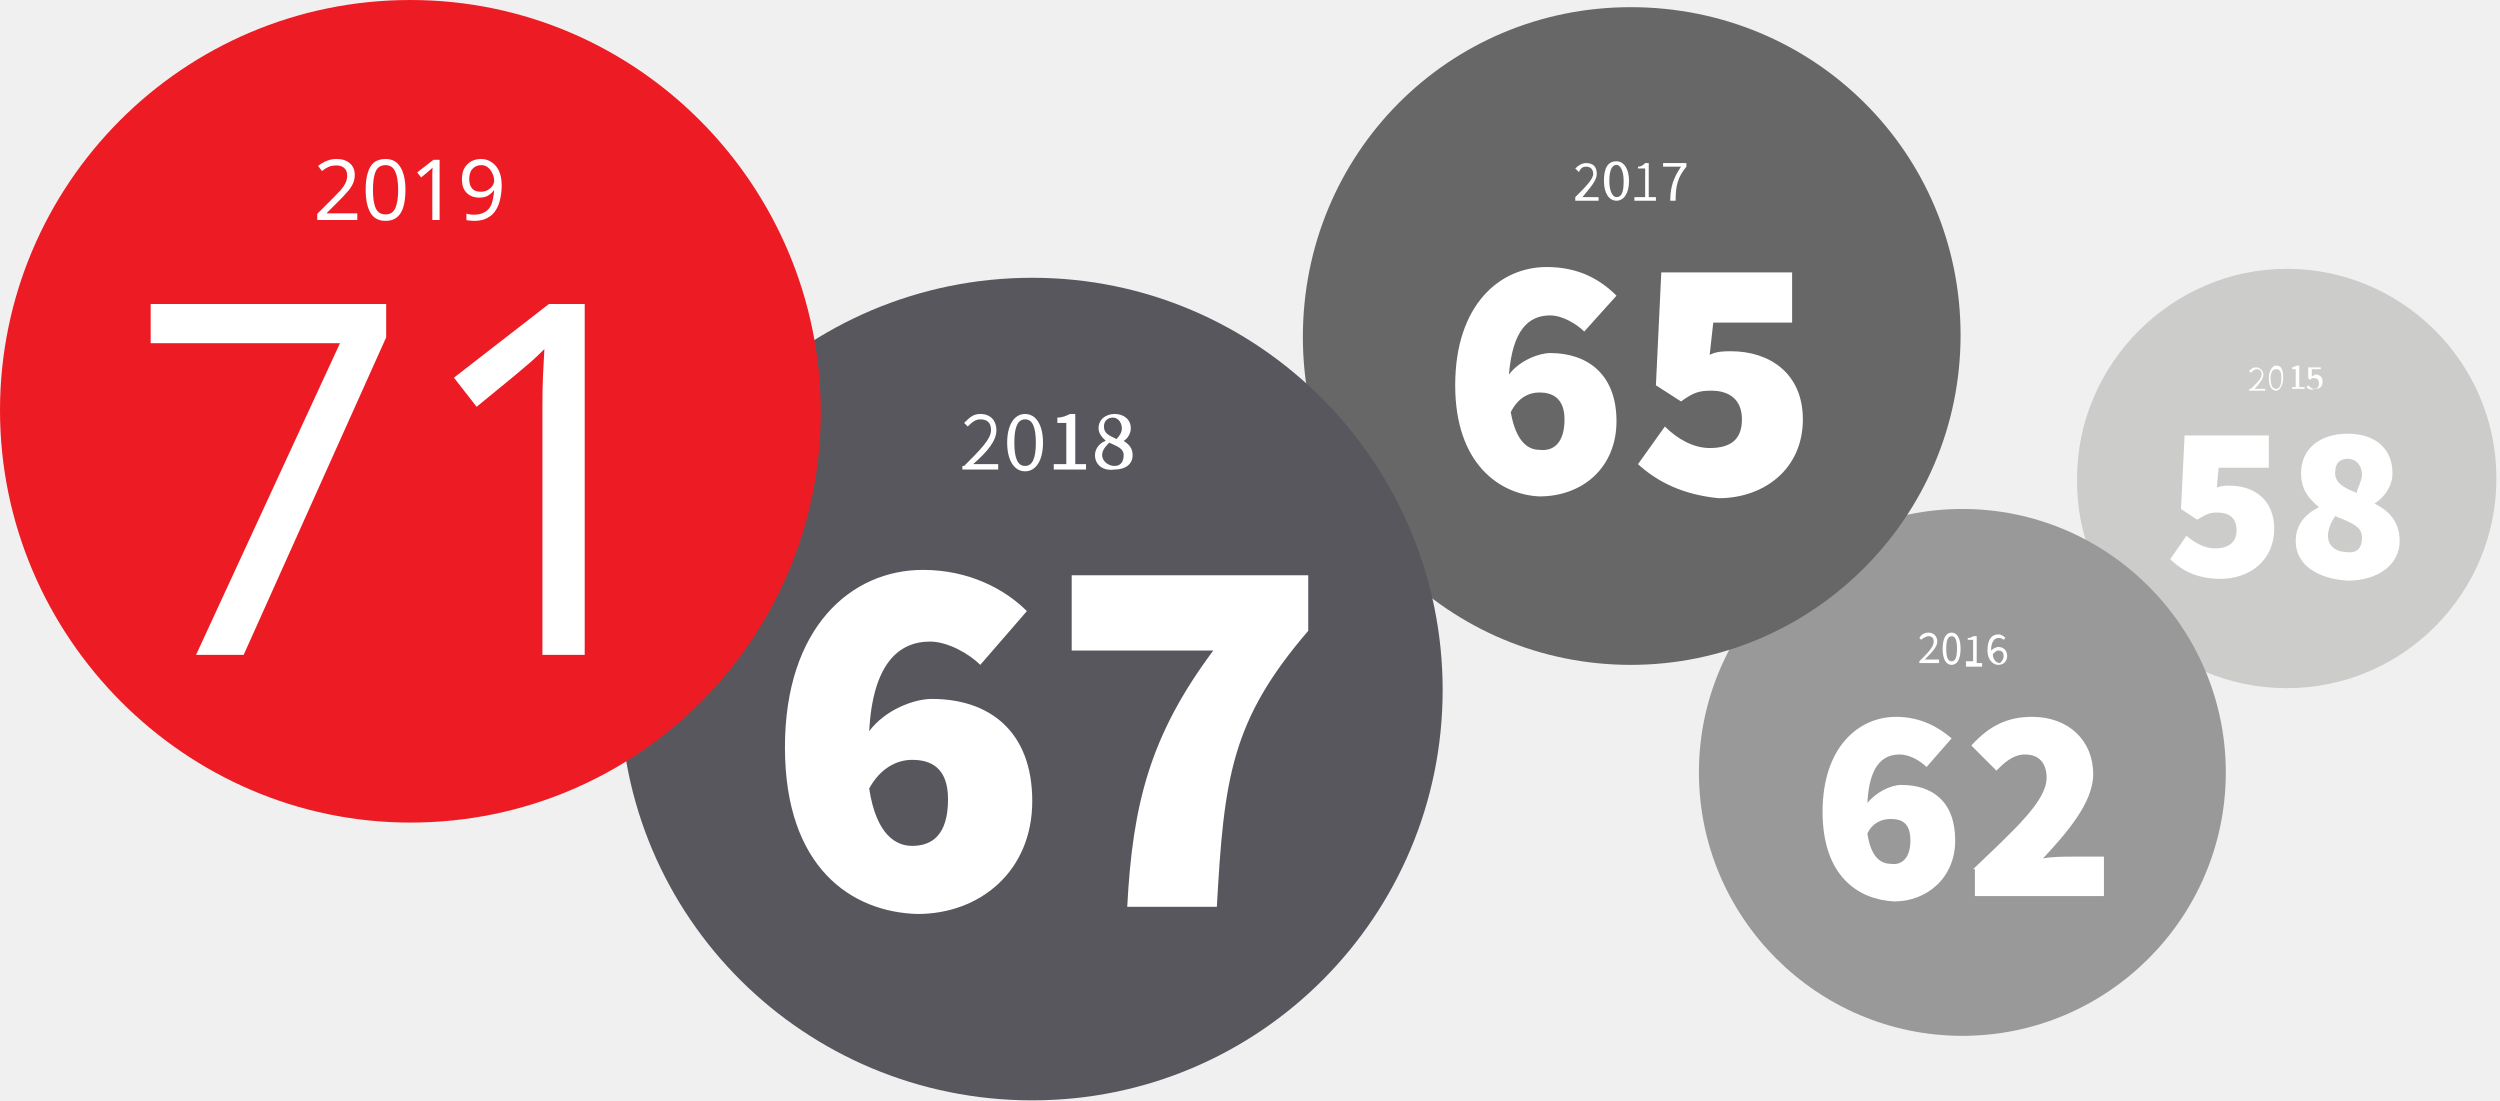
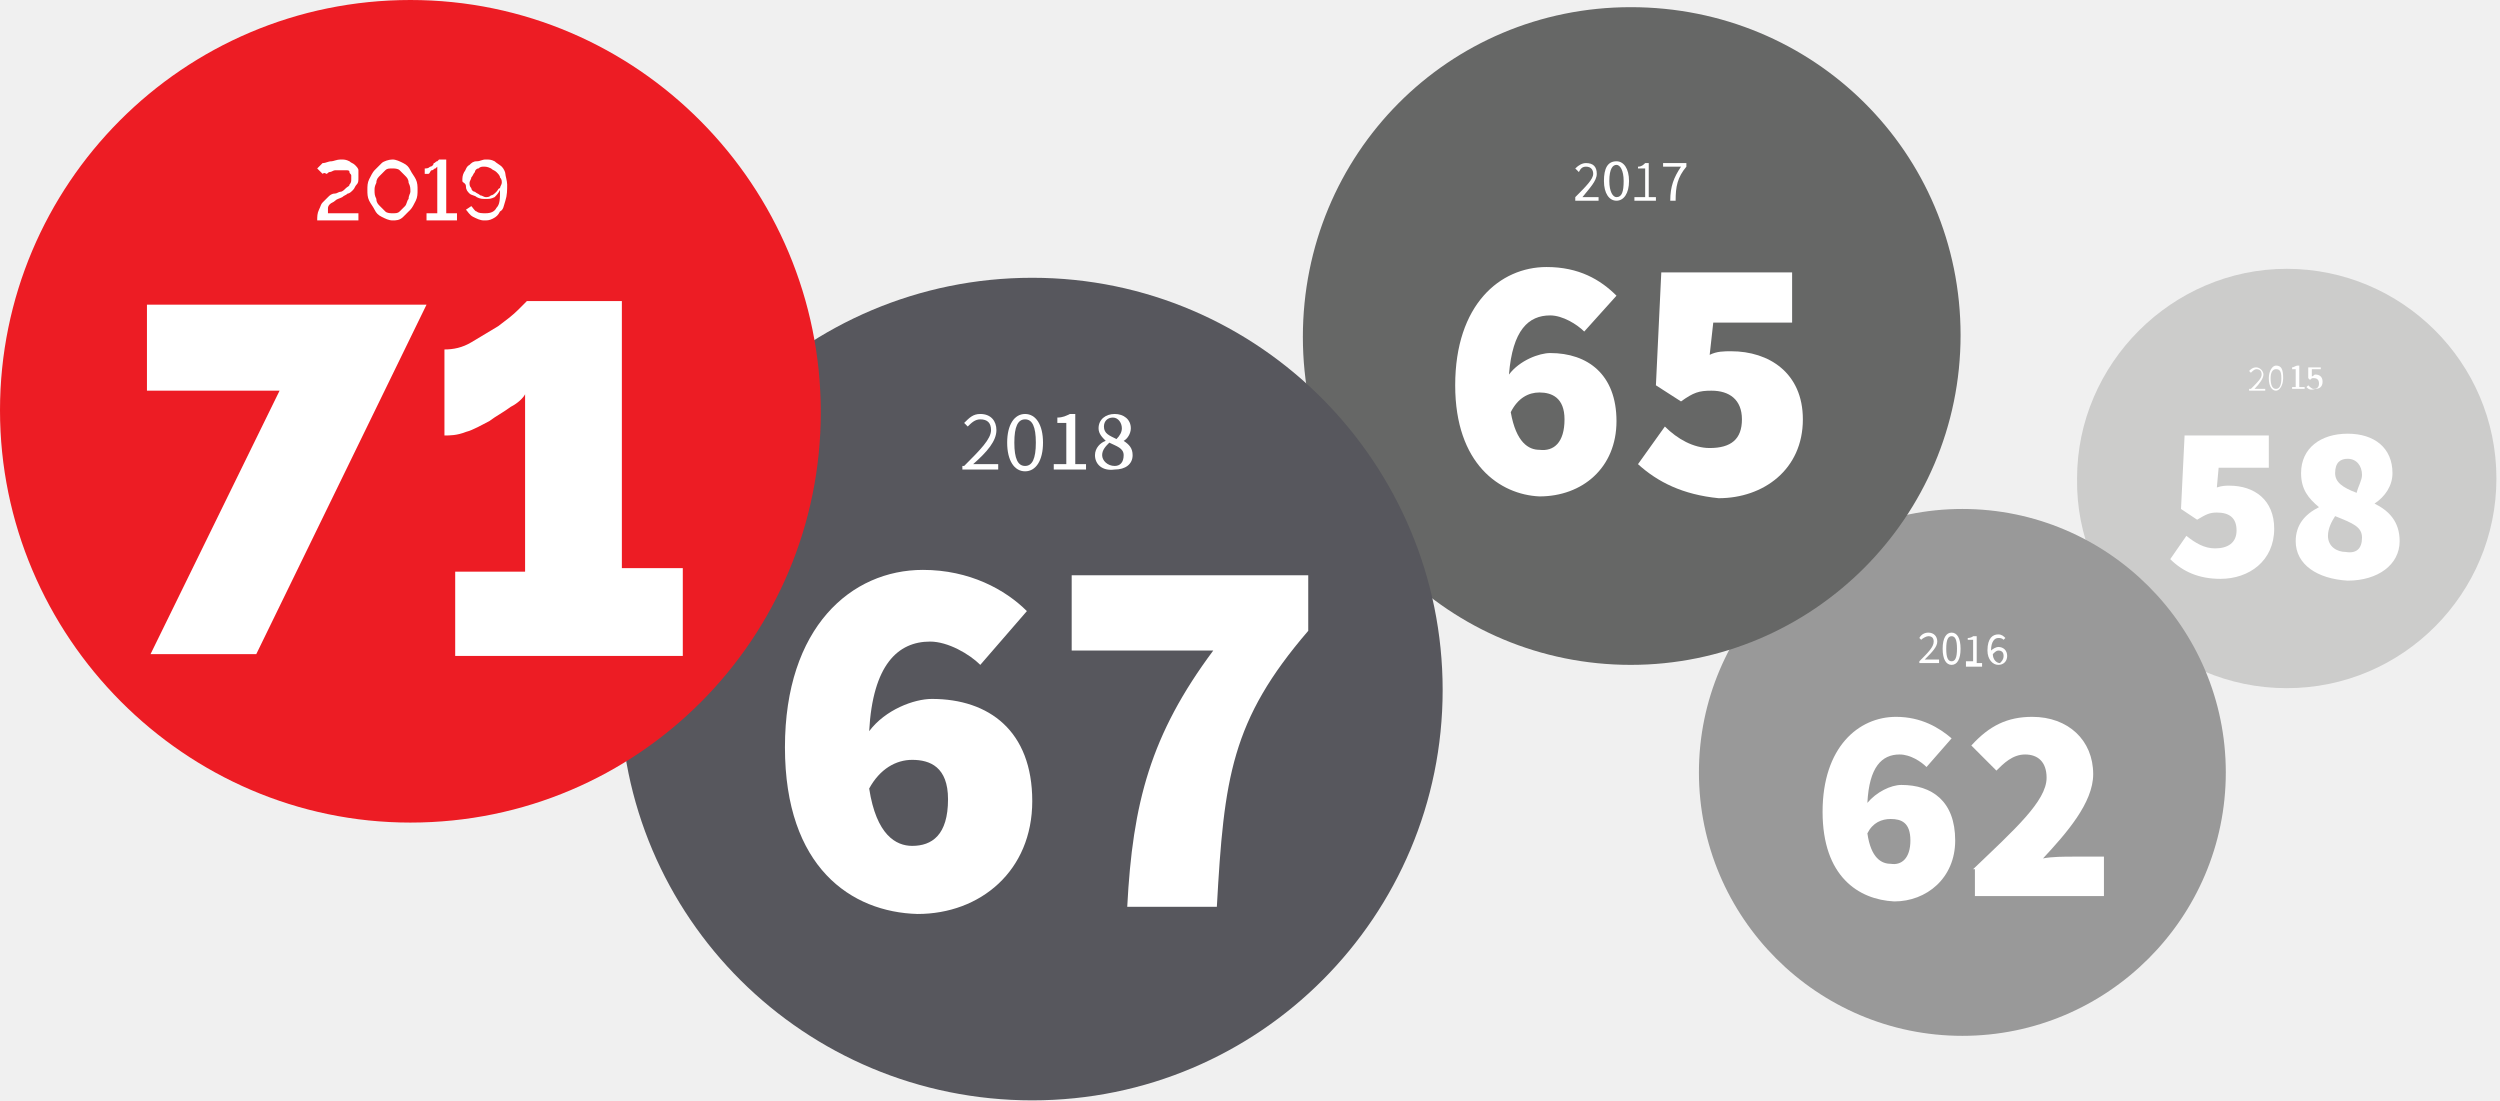
<svg xmlns="http://www.w3.org/2000/svg" xmlns:xlink="http://www.w3.org/1999/xlink" version="1.1" id="Layer_1" x="0px" y="0px" viewBox="0 0 139.5 61.4" style="enable-background:new 0 0 139.5 61.4;" xml:space="preserve">
  <style type="text/css">
	.st0{clip-path:url(#SVGID_2_);fill:#CCCCCB;}
	.st1{fill:#FFFFFF;}
	.st2{clip-path:url(#SVGID_4_);fill:#999999;}
	.st3{clip-path:url(#SVGID_6_);fill:#666766;}
	.st4{clip-path:url(#SVGID_8_);fill:#57575D;}
	.st5{fill:#ED1C24;}
- 	.st6{font-family:'Raleway-Black';}
- 	.st7{font-size:27.428px;}
- 	.st8{font-family:'Raleway-Medium';}
- 	.st9{font-size:4.697px;}
</style>
  <g>
    <g>
      <defs>
        <rect id="SVGID_1_" x="34.6" y="0.4" width="104.7" height="61" />
      </defs>
      <clipPath id="SVGID_2_">
        <use xlink:href="#SVGID_1_" style="overflow:visible;" />
      </clipPath>
      <path class="st0" d="M127.6,38.4c6.5,0,11.7-5.3,11.7-11.7c0-6.5-5.3-11.7-11.7-11.7s-11.7,5.3-11.7,11.7    C115.8,33.1,121.1,38.4,127.6,38.4" />
    </g>
    <g>
      <path class="st1" d="M121.1,31.2l0.9-1.3c0.5,0.4,1,0.7,1.6,0.7c0.7,0,1.2-0.3,1.2-1c0-0.7-0.4-1-1.1-1c-0.4,0-0.6,0.1-1.1,0.4    l-0.9-0.6l0.2-4.1h4.7v1.8h-2.8l-0.1,1.1c0.3-0.1,0.5-0.1,0.7-0.1c1.4,0,2.5,0.8,2.5,2.4c0,1.8-1.4,2.8-3,2.8    C122.7,32.3,121.8,31.9,121.1,31.2z" />
      <path class="st1" d="M128.1,30.2c0-0.9,0.5-1.5,1.3-1.9v0c-0.6-0.5-1-1-1-1.9c0-1.4,1.1-2.2,2.6-2.2c1.5,0,2.5,0.8,2.5,2.2    c0,0.7-0.4,1.3-1,1.7v0c0.8,0.4,1.4,1,1.4,2.1c0,1.3-1.2,2.2-2.9,2.2C129.3,32.3,128.1,31.5,128.1,30.2z M131.8,30    c0-0.6-0.5-0.8-1.5-1.2c-0.2,0.3-0.4,0.7-0.4,1.1c0,0.6,0.5,0.9,1,0.9C131.5,30.9,131.8,30.6,131.8,30z M131.8,26.5    c0-0.5-0.3-0.9-0.8-0.9c-0.4,0-0.7,0.2-0.7,0.8c0,0.5,0.4,0.8,1.2,1.1C131.6,27.1,131.8,26.8,131.8,26.5z" />
    </g>
    <g>
      <path class="st1" d="M125.6,21.7c0.4-0.4,0.6-0.6,0.6-0.8c0-0.2-0.1-0.3-0.3-0.3c-0.1,0-0.2,0.1-0.3,0.2l-0.1-0.1    c0.1-0.1,0.2-0.2,0.4-0.2c0.2,0,0.4,0.2,0.4,0.4c0,0.2-0.2,0.5-0.5,0.8c0.1,0,0.2,0,0.2,0h0.4v0.1h-0.9V21.7z" />
      <path class="st1" d="M126.6,21.1c0-0.4,0.2-0.7,0.4-0.7c0.3,0,0.4,0.2,0.4,0.7c0,0.4-0.2,0.7-0.4,0.7    C126.8,21.8,126.6,21.6,126.6,21.1z M127.3,21.1c0-0.4-0.1-0.5-0.3-0.5c-0.2,0-0.3,0.2-0.3,0.5c0,0.4,0.1,0.6,0.3,0.6    C127.2,21.7,127.3,21.5,127.3,21.1z" />
      <path class="st1" d="M127.8,21.6h0.3v-1h-0.2v-0.1c0.1,0,0.2-0.1,0.3-0.1h0.1v1.2h0.3v0.1h-0.7V21.6z" />
      <path class="st1" d="M128.7,21.6l0.1-0.1c0.1,0.1,0.2,0.2,0.3,0.2c0.2,0,0.3-0.1,0.3-0.3c0-0.2-0.1-0.3-0.3-0.3    c-0.1,0-0.1,0-0.2,0.1l-0.1-0.1l0-0.6h0.7v0.1H129l0,0.4c0.1,0,0.1-0.1,0.2-0.1c0.2,0,0.4,0.1,0.4,0.4s-0.2,0.4-0.4,0.4    C128.9,21.8,128.8,21.7,128.7,21.6z" />
    </g>
    <g>
      <defs>
        <rect id="SVGID_3_" x="34.6" y="0.4" width="104.7" height="61" />
      </defs>
      <clipPath id="SVGID_4_">
        <use xlink:href="#SVGID_3_" style="overflow:visible;" />
      </clipPath>
      <path class="st2" d="M109.5,57.8c8.1,0,14.7-6.6,14.7-14.7c0-8.1-6.6-14.7-14.7-14.7S94.8,35,94.8,43.1    C94.8,51.2,101.4,57.8,109.5,57.8" />
    </g>
    <g>
      <path class="st1" d="M101.7,45.3c0-3.6,2-5.3,4.1-5.3c1.4,0,2.4,0.6,3.1,1.2l-1.4,1.6c-0.3-0.3-0.9-0.7-1.5-0.7    c-1,0-1.7,0.7-1.8,2.7c0.5-0.6,1.3-1,1.9-1c1.7,0,3,0.9,3,3.1c0,2.1-1.6,3.4-3.4,3.4C103.7,50.2,101.7,48.9,101.7,45.3z     M106.6,46.9c0-1-0.5-1.2-1.1-1.2c-0.5,0-1,0.2-1.3,0.8c0.2,1.4,0.8,1.7,1.3,1.7C106.1,48.3,106.6,47.9,106.6,46.9z" />
      <path class="st1" d="M110.1,48.5c2.3-2.2,4.1-3.8,4.1-5.1c0-0.9-0.5-1.3-1.2-1.3c-0.7,0-1.2,0.5-1.6,0.9l-1.4-1.4    c1-1.1,2-1.6,3.4-1.6c2,0,3.4,1.3,3.4,3.2c0,1.6-1.5,3.3-2.8,4.7c0.5-0.1,1.2-0.1,1.7-0.1h1.7v2.2h-7.2V48.5z" />
    </g>
    <g>
      <path class="st1" d="M107.1,36.9c0.5-0.5,0.8-0.8,0.8-1.1c0-0.2-0.1-0.3-0.3-0.3c-0.1,0-0.3,0.1-0.4,0.2l-0.1-0.1    c0.1-0.2,0.3-0.3,0.5-0.3c0.3,0,0.5,0.2,0.5,0.5c0,0.3-0.3,0.6-0.7,1c0.1,0,0.2,0,0.3,0h0.5v0.2h-1.1V36.9z" />
      <path class="st1" d="M108.4,36.2c0-0.6,0.2-0.9,0.5-0.9c0.3,0,0.5,0.3,0.5,0.9c0,0.6-0.2,0.9-0.5,0.9    C108.6,37.1,108.4,36.8,108.4,36.2z M109.2,36.2c0-0.5-0.1-0.7-0.3-0.7c-0.2,0-0.3,0.2-0.3,0.7c0,0.5,0.1,0.7,0.3,0.7    C109.1,36.9,109.2,36.7,109.2,36.2z" />
      <path class="st1" d="M109.7,36.9h0.4v-1.2h-0.3v-0.1c0.2,0,0.3-0.1,0.3-0.1h0.2v1.5h0.3v0.2h-0.9V36.9z" />
      <path class="st1" d="M110.9,36.3c0-0.7,0.3-0.9,0.6-0.9c0.2,0,0.3,0.1,0.4,0.2l-0.1,0.1c-0.1-0.1-0.2-0.1-0.3-0.1    c-0.2,0-0.4,0.2-0.4,0.7c0.1-0.1,0.3-0.2,0.4-0.2c0.3,0,0.5,0.2,0.5,0.5c0,0.3-0.2,0.5-0.5,0.5C111.2,37.1,110.9,36.8,110.9,36.3z     M111.8,36.6c0-0.2-0.1-0.3-0.3-0.3c-0.1,0-0.2,0.1-0.3,0.2c0,0.3,0.2,0.5,0.4,0.5C111.7,36.9,111.8,36.8,111.8,36.6z" />
    </g>
    <g>
      <defs>
        <rect id="SVGID_5_" x="34.6" y="0.4" width="104.7" height="61" />
      </defs>
      <clipPath id="SVGID_6_">
        <use xlink:href="#SVGID_5_" style="overflow:visible;" />
      </clipPath>
      <path class="st3" d="M91,37.1c10.1,0,18.4-8.2,18.4-18.4S101.2,0.4,91,0.4S72.7,8.6,72.7,18.8S80.9,37.1,91,37.1" />
    </g>
    <g>
      <path class="st1" d="M81.2,21.5c0-4.5,2.5-6.6,5.1-6.6c1.8,0,3,0.7,3.9,1.6l-1.8,2c-0.4-0.4-1.2-0.9-1.9-0.9    c-1.2,0-2.1,0.8-2.3,3.3c0.6-0.8,1.7-1.2,2.3-1.2c2.1,0,3.7,1.2,3.7,3.8c0,2.6-1.9,4.2-4.3,4.2C83.7,27.6,81.2,25.9,81.2,21.5z     M87.3,23.4c0-1.2-0.7-1.5-1.4-1.5c-0.6,0-1.2,0.3-1.6,1.1c0.3,1.7,1,2.1,1.6,2.1C86.7,25.2,87.3,24.7,87.3,23.4z" />
      <path class="st1" d="M91.4,25.9l1.5-2.1c0.7,0.7,1.6,1.2,2.5,1.2c1.2,0,1.8-0.5,1.8-1.6c0-1.1-0.7-1.6-1.7-1.6    c-0.7,0-1,0.1-1.7,0.6l-1.4-0.9l0.3-6.3h7.3v2.8h-4.4l-0.2,1.8c0.4-0.2,0.8-0.2,1.2-0.2c2.1,0,4,1.2,4,3.8c0,2.8-2.2,4.4-4.7,4.4    C93.9,27.6,92.5,26.9,91.4,25.9z" />
    </g>
    <g>
      <path class="st1" d="M87.9,11c0.6-0.6,1-1,1-1.3c0-0.2-0.1-0.4-0.4-0.4c-0.2,0-0.3,0.1-0.4,0.3l-0.2-0.2c0.2-0.2,0.4-0.3,0.6-0.3    c0.4,0,0.6,0.2,0.6,0.6c0,0.4-0.4,0.8-0.8,1.3c0.1,0,0.2,0,0.3,0h0.6v0.2h-1.3V11z" />
      <path class="st1" d="M89.5,10.1c0-0.7,0.2-1.1,0.7-1.1c0.4,0,0.7,0.4,0.7,1.1c0,0.7-0.3,1.1-0.7,1.1    C89.8,11.2,89.5,10.8,89.5,10.1z M90.6,10.1c0-0.6-0.2-0.9-0.4-0.9c-0.2,0-0.4,0.2-0.4,0.9c0,0.6,0.2,0.9,0.4,0.9    C90.5,11,90.6,10.7,90.6,10.1z" />
      <path class="st1" d="M91.3,11h0.5V9.4h-0.4V9.3c0.2,0,0.3-0.1,0.4-0.2H92V11h0.4v0.2h-1.2V11z" />
      <path class="st1" d="M93.8,9.3h-1V9.1h1.3v0.2c-0.5,0.6-0.6,1.1-0.6,1.9h-0.3C93.2,10.4,93.4,9.9,93.8,9.3z" />
    </g>
    <g>
      <defs>
        <rect id="SVGID_7_" x="34.6" y="0.4" width="104.7" height="61" />
      </defs>
      <clipPath id="SVGID_8_">
        <use xlink:href="#SVGID_7_" style="overflow:visible;" />
      </clipPath>
      <path class="st4" d="M57.6,61.4c12.7,0,22.9-10.3,22.9-22.9S70.3,15.5,57.6,15.5S34.6,25.8,34.6,38.5S44.9,61.4,57.6,61.4" />
    </g>
    <g>
      <path class="st1" d="M43.8,41.7c0-6.7,3.7-9.9,7.7-9.9c2.6,0,4.6,1.1,5.8,2.3l-2.6,3c-0.6-0.6-1.8-1.3-2.8-1.3    c-1.8,0-3.2,1.3-3.4,5c0.9-1.2,2.5-1.8,3.5-1.8c3.2,0,5.6,1.8,5.6,5.7s-2.9,6.3-6.4,6.3C47.5,50.9,43.8,48.4,43.8,41.7z     M52.9,44.6c0-1.8-1-2.2-2-2.2c-0.9,0-1.8,0.5-2.4,1.6c0.4,2.6,1.5,3.2,2.4,3.2C52,47.2,52.9,46.6,52.9,44.6z" />
      <path class="st1" d="M67.7,36.3h-7.9v-4.2H73v3.1c-4.3,5-4.7,8.2-5.1,15.4h-5C63.2,44.8,64.2,41,67.7,36.3z" />
    </g>
    <g>
      <path class="st1" d="M53.8,26c0.9-0.9,1.5-1.5,1.5-2c0-0.4-0.2-0.6-0.6-0.6c-0.3,0-0.5,0.2-0.7,0.4l-0.2-0.2    c0.3-0.3,0.5-0.5,0.9-0.5c0.6,0,0.9,0.4,0.9,0.9c0,0.6-0.5,1.2-1.3,1.9c0.2,0,0.4,0,0.5,0h0.9v0.3h-2V26z" />
      <path class="st1" d="M56.2,24.7c0-1,0.4-1.6,1-1.6c0.6,0,1,0.6,1,1.6s-0.4,1.6-1,1.6C56.6,26.3,56.2,25.7,56.2,24.7z M57.8,24.7    c0-0.9-0.2-1.3-0.6-1.3c-0.4,0-0.6,0.4-0.6,1.3s0.2,1.3,0.6,1.3C57.6,26,57.8,25.6,57.8,24.7z" />
      <path class="st1" d="M58.8,25.9h0.7v-2.3H59v-0.3c0.3,0,0.5-0.1,0.7-0.2h0.3v2.8h0.6v0.3h-1.8V25.9z" />
      <path class="st1" d="M61.1,25.4c0-0.4,0.3-0.7,0.6-0.8v0c-0.2-0.2-0.4-0.4-0.4-0.7c0-0.5,0.4-0.8,0.9-0.8c0.5,0,0.9,0.3,0.9,0.8    c0,0.3-0.2,0.6-0.4,0.7v0c0.3,0.2,0.5,0.4,0.5,0.8c0,0.5-0.4,0.8-1,0.8C61.5,26.3,61.1,25.9,61.1,25.4z M62.7,25.4    c0-0.4-0.4-0.5-0.8-0.7c-0.2,0.2-0.4,0.4-0.4,0.7c0,0.3,0.3,0.6,0.7,0.6C62.5,26,62.7,25.8,62.7,25.4z M62.6,23.9    c0-0.3-0.2-0.6-0.5-0.6c-0.3,0-0.5,0.2-0.5,0.5c0,0.4,0.3,0.5,0.7,0.7C62.5,24.3,62.6,24.1,62.6,23.9z" />
    </g>
  </g>
  <g>
    <path class="st5" d="M22.9,45.9c12.7,0,22.9-10.3,22.9-22.9S35.6,0,22.9,0S0,10.3,0,22.9S10.3,45.9,22.9,45.9" />
-     <text transform="matrix(1 0 0 1 7.2046 36.5426)" class="st1 st6 st7">71</text>
-     <text transform="matrix(1 0 0 1 17.4829 12.2774)" class="st1 st8 st9">2019</text>
+     <g>
+       <path class="st1" d="M15.6,21.8H8.2V17h15.6l-9.5,19.5H8.4L15.6,21.8z" />
+       <path class="st1" d="M38.1,31.9v4.7H25.4v-4.7h3.9V22c-0.1,0.2-0.4,0.5-0.8,0.7c-0.4,0.3-0.8,0.5-1.2,0.8    c-0.4,0.2-0.9,0.5-1.3,0.6c-0.5,0.2-0.9,0.2-1.2,0.2v-4.8c0.5,0,1-0.1,1.5-0.4c0.5-0.3,1-0.6,1.5-0.9c0.4-0.3,0.8-0.6,1.1-0.9    c0.3-0.3,0.4-0.4,0.5-0.5h5.3v14.9H38.1z" />
+     </g>
+     <g>
+       <path class="st1" d="M17.7,12.3c0-0.2,0-0.4,0.1-0.6s0.1-0.3,0.2-0.4s0.2-0.2,0.3-0.3c0.1-0.1,0.2-0.2,0.4-0.2    c0.1,0,0.2-0.1,0.3-0.1c0.1,0,0.2-0.1,0.3-0.2s0.2-0.1,0.2-0.2c0.1-0.1,0.1-0.2,0.1-0.3c0-0.1,0-0.2,0-0.2c0-0.1-0.1-0.1-0.1-0.2    s-0.1-0.1-0.2-0.1c-0.1,0-0.2,0-0.3,0c-0.1,0-0.2,0-0.3,0c-0.1,0-0.2,0.1-0.3,0.1s-0.1,0.1-0.2,0.1C18.1,9.6,18,9.7,18,9.7    l-0.3-0.3c0,0,0.1-0.1,0.1-0.1c0.1-0.1,0.1-0.1,0.2-0.2C18.2,9.1,18.3,9,18.5,9c0.1,0,0.3-0.1,0.5-0.1c0.2,0,0.3,0,0.5,0.1    c0.1,0.1,0.2,0.1,0.3,0.2c0.1,0.1,0.2,0.2,0.2,0.3C20,9.6,20,9.7,20,9.9c0,0.2,0,0.3-0.1,0.4c-0.1,0.1-0.1,0.2-0.2,0.3    s-0.2,0.2-0.3,0.2c-0.1,0.1-0.2,0.1-0.3,0.2c-0.2,0.1-0.3,0.1-0.4,0.2c-0.1,0.1-0.2,0.1-0.3,0.2s-0.1,0.2-0.1,0.2    c0,0.1,0,0.2,0,0.3H20v0.4H17.7z" />
+       <path class="st1" d="M21.9,12.3c-0.2,0-0.4-0.1-0.6-0.2s-0.3-0.2-0.4-0.4c-0.1-0.2-0.2-0.3-0.3-0.5s-0.1-0.4-0.1-0.6    c0-0.2,0-0.4,0.1-0.6c0.1-0.2,0.2-0.4,0.3-0.5s0.3-0.3,0.4-0.4s0.4-0.2,0.6-0.2c0.2,0,0.4,0.1,0.6,0.2c0.2,0.1,0.3,0.2,0.4,0.4    c0.1,0.2,0.2,0.3,0.3,0.5c0.1,0.2,0.1,0.4,0.1,0.6c0,0.2,0,0.4-0.1,0.6c-0.1,0.2-0.2,0.4-0.3,0.5s-0.3,0.3-0.4,0.4    C22.3,12.3,22.1,12.3,21.9,12.3z M20.9,10.6c0,0.2,0,0.3,0.1,0.5c0,0.2,0.1,0.3,0.2,0.4c0.1,0.1,0.2,0.2,0.3,0.3    c0.1,0.1,0.3,0.1,0.4,0.1c0.2,0,0.3,0,0.4-0.1s0.2-0.2,0.3-0.3c0.1-0.1,0.1-0.3,0.2-0.4c0-0.2,0.1-0.3,0.1-0.4    c0-0.2,0-0.3-0.1-0.5c0-0.2-0.1-0.3-0.2-0.4c-0.1-0.1-0.2-0.2-0.3-0.3c-0.1-0.1-0.3-0.1-0.4-0.1c-0.2,0-0.3,0-0.4,0.1    s-0.2,0.2-0.3,0.3C21.1,9.9,21,10,21,10.2C20.9,10.4,20.9,10.5,20.9,10.6z" />
+       <path class="st1" d="M25.5,11.9v0.4h-1.7v-0.4h0.6V9.3c0,0-0.1,0.1-0.1,0.1c-0.1,0-0.1,0.1-0.2,0.1S24,9.7,23.9,9.7    c-0.1,0-0.1,0-0.2,0V9.4c0.1,0,0.2,0,0.3-0.1c0.1,0,0.2-0.1,0.2-0.2C24.3,9.1,24.3,9,24.4,9c0,0,0.1-0.1,0.1-0.1h0.4v3H25.5z" />
+       <path class="st1" d="M25.8,10.1c0-0.2,0-0.3,0.1-0.5c0.1-0.1,0.1-0.3,0.3-0.4c0.1-0.1,0.2-0.2,0.4-0.2s0.3-0.1,0.5-0.1    c0.2,0,0.3,0,0.5,0.1c0.1,0.1,0.3,0.2,0.4,0.3s0.2,0.3,0.2,0.4s0.1,0.4,0.1,0.6c0,0.3,0,0.6-0.1,0.9s-0.1,0.5-0.3,0.6    c-0.1,0.2-0.2,0.3-0.4,0.4c-0.2,0.1-0.3,0.1-0.5,0.1c-0.2,0-0.4-0.1-0.6-0.2c-0.2-0.1-0.3-0.3-0.4-0.4l0.3-0.2    c0.1,0.1,0.2,0.3,0.3,0.3c0.1,0.1,0.3,0.1,0.5,0.1c0.3,0,0.5-0.1,0.6-0.3c0.2-0.2,0.2-0.5,0.2-1c-0.1,0.2-0.2,0.3-0.3,0.4    c-0.2,0.1-0.3,0.1-0.5,0.1c-0.2,0-0.3,0-0.5-0.1c-0.1-0.1-0.3-0.1-0.4-0.2c-0.1-0.1-0.2-0.2-0.2-0.4S25.8,10.2,25.8,10.1z M27,9.3    c-0.1,0-0.2,0-0.3,0.1c-0.1,0-0.2,0.1-0.2,0.2c-0.1,0.1-0.1,0.2-0.2,0.3c0,0.1-0.1,0.2-0.1,0.3c0,0.1,0,0.2,0.1,0.3    c0,0.1,0.1,0.2,0.2,0.2c0.1,0.1,0.2,0.1,0.3,0.2c0.1,0,0.2,0.1,0.3,0.1c0.1,0,0.2,0,0.3-0.1c0.1,0,0.2-0.1,0.3-0.2    c0.1-0.1,0.1-0.2,0.2-0.2c0-0.1,0.1-0.2,0.1-0.3s0-0.2-0.1-0.3c0-0.1-0.1-0.2-0.2-0.3c-0.1-0.1-0.2-0.1-0.3-0.2    C27.2,9.3,27.1,9.3,27,9.3z" />
+     </g>
  </g>
</svg>
